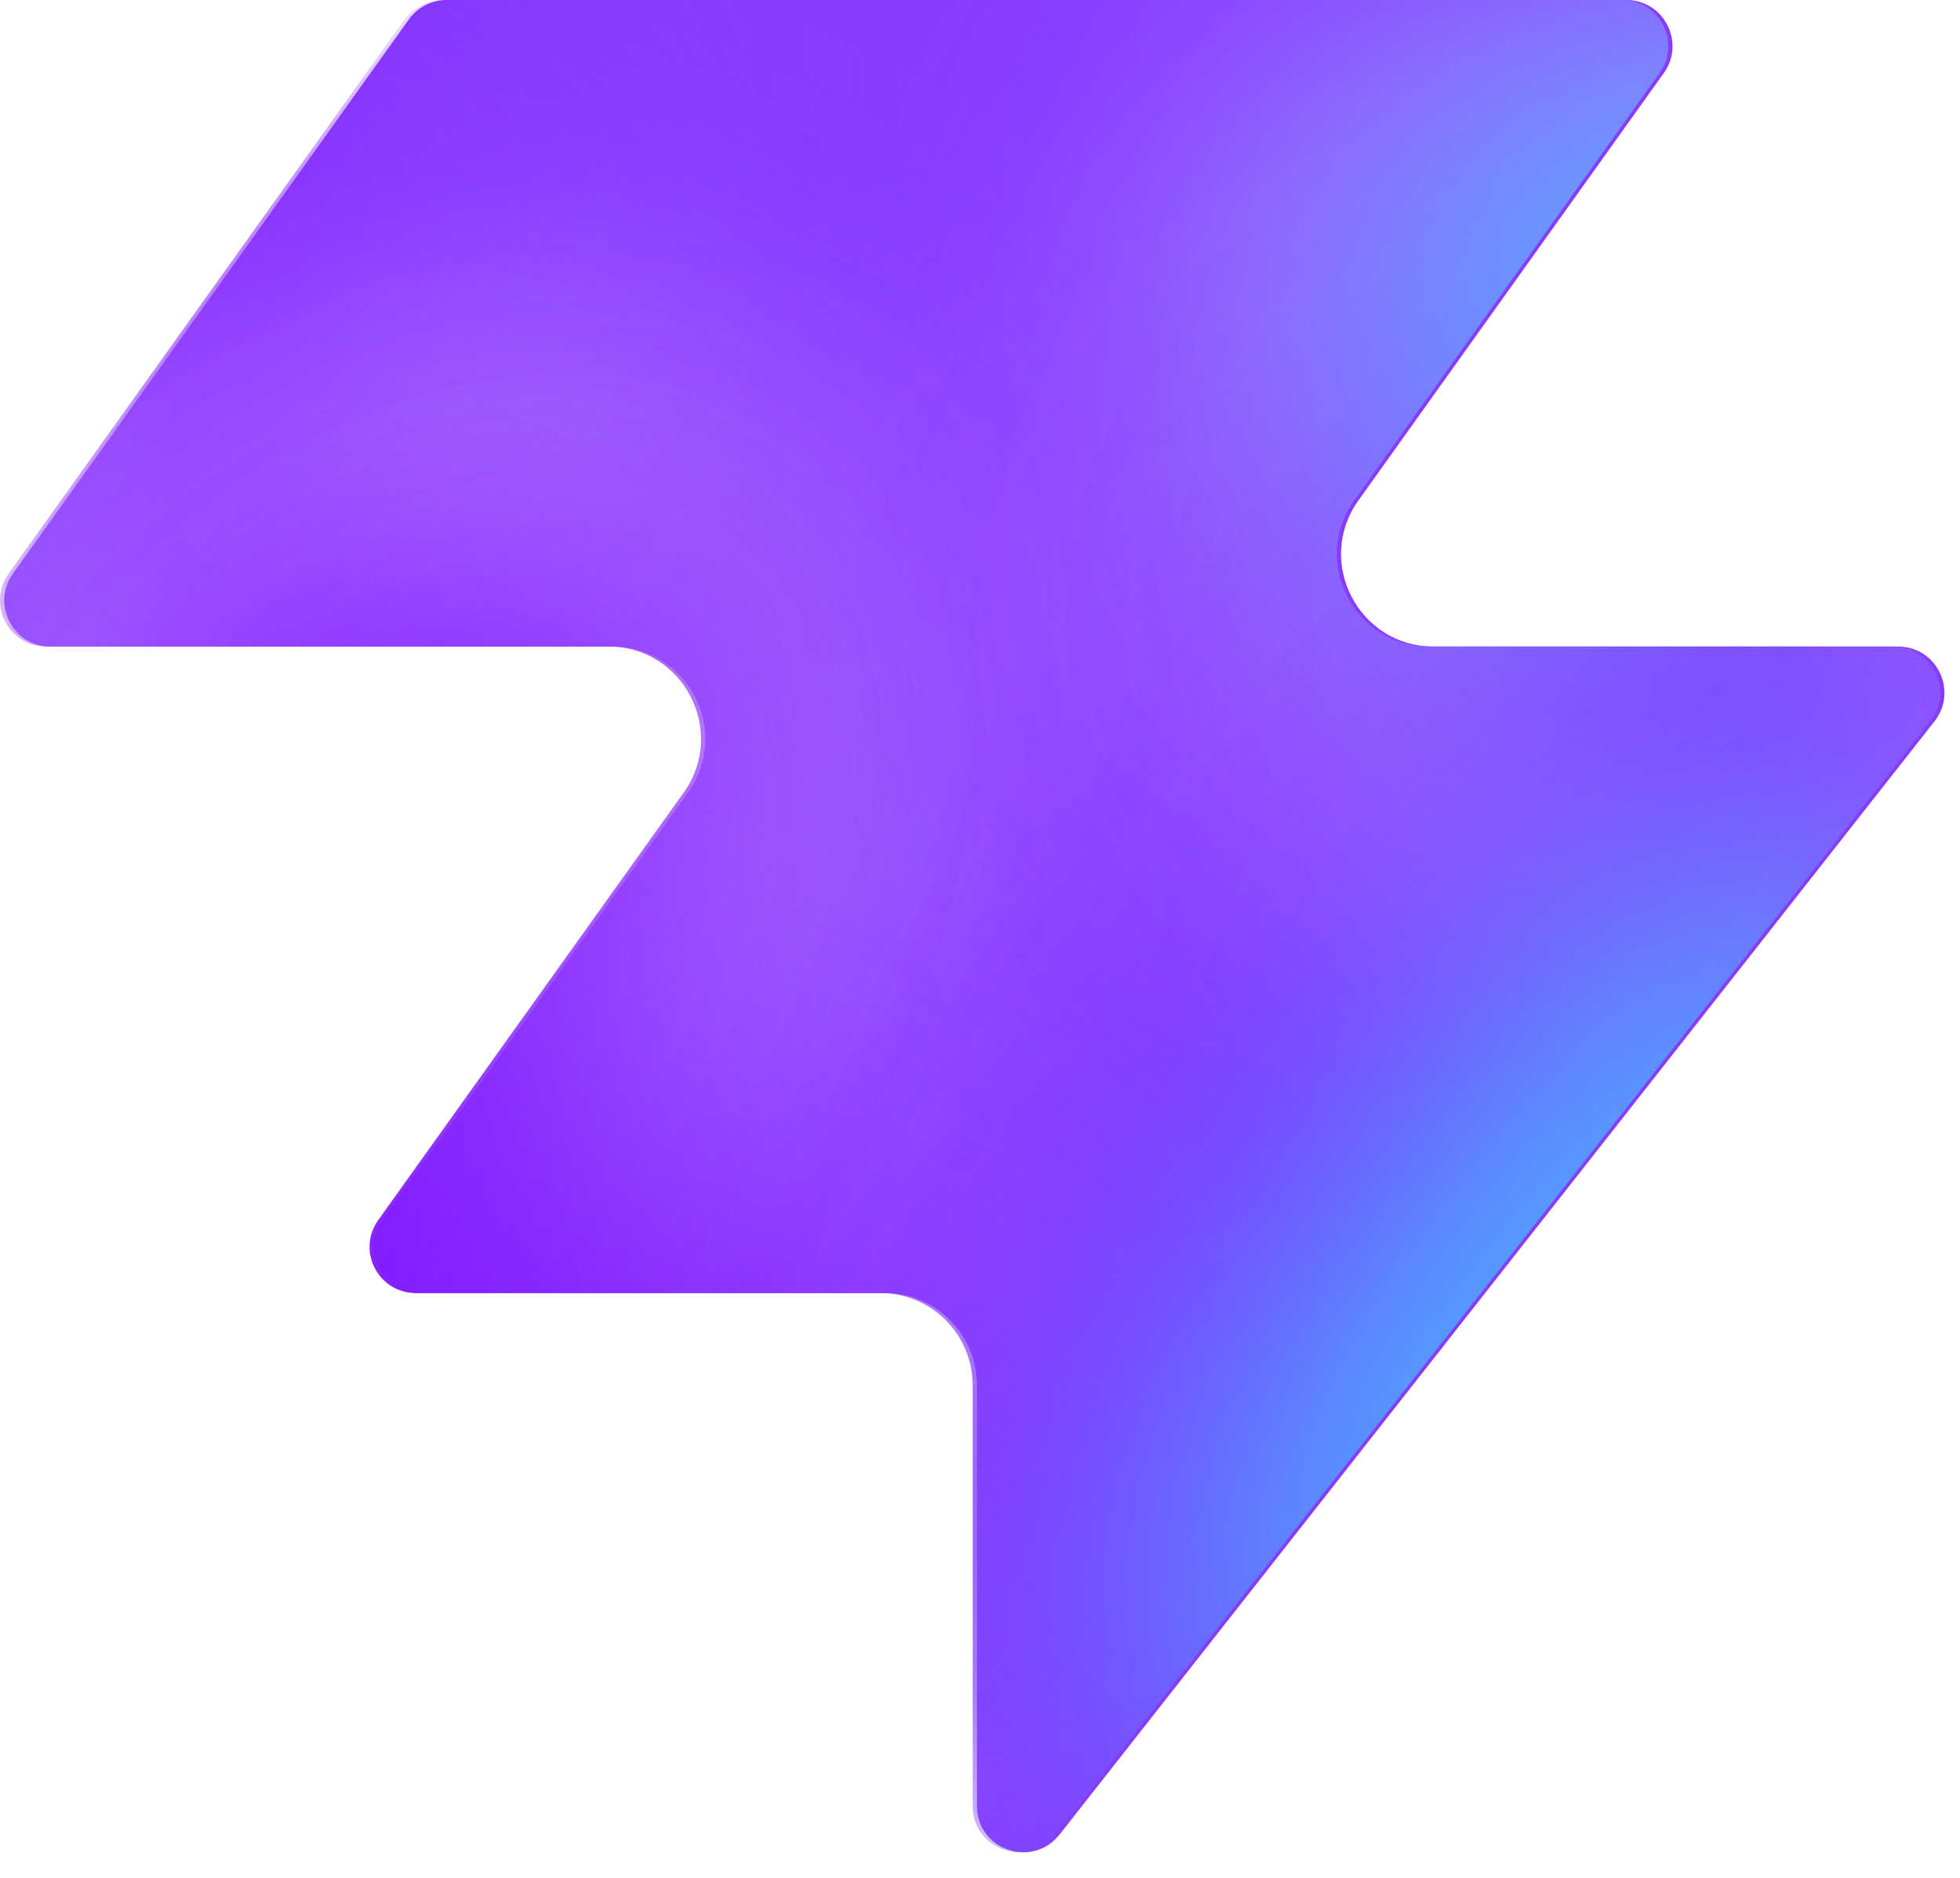
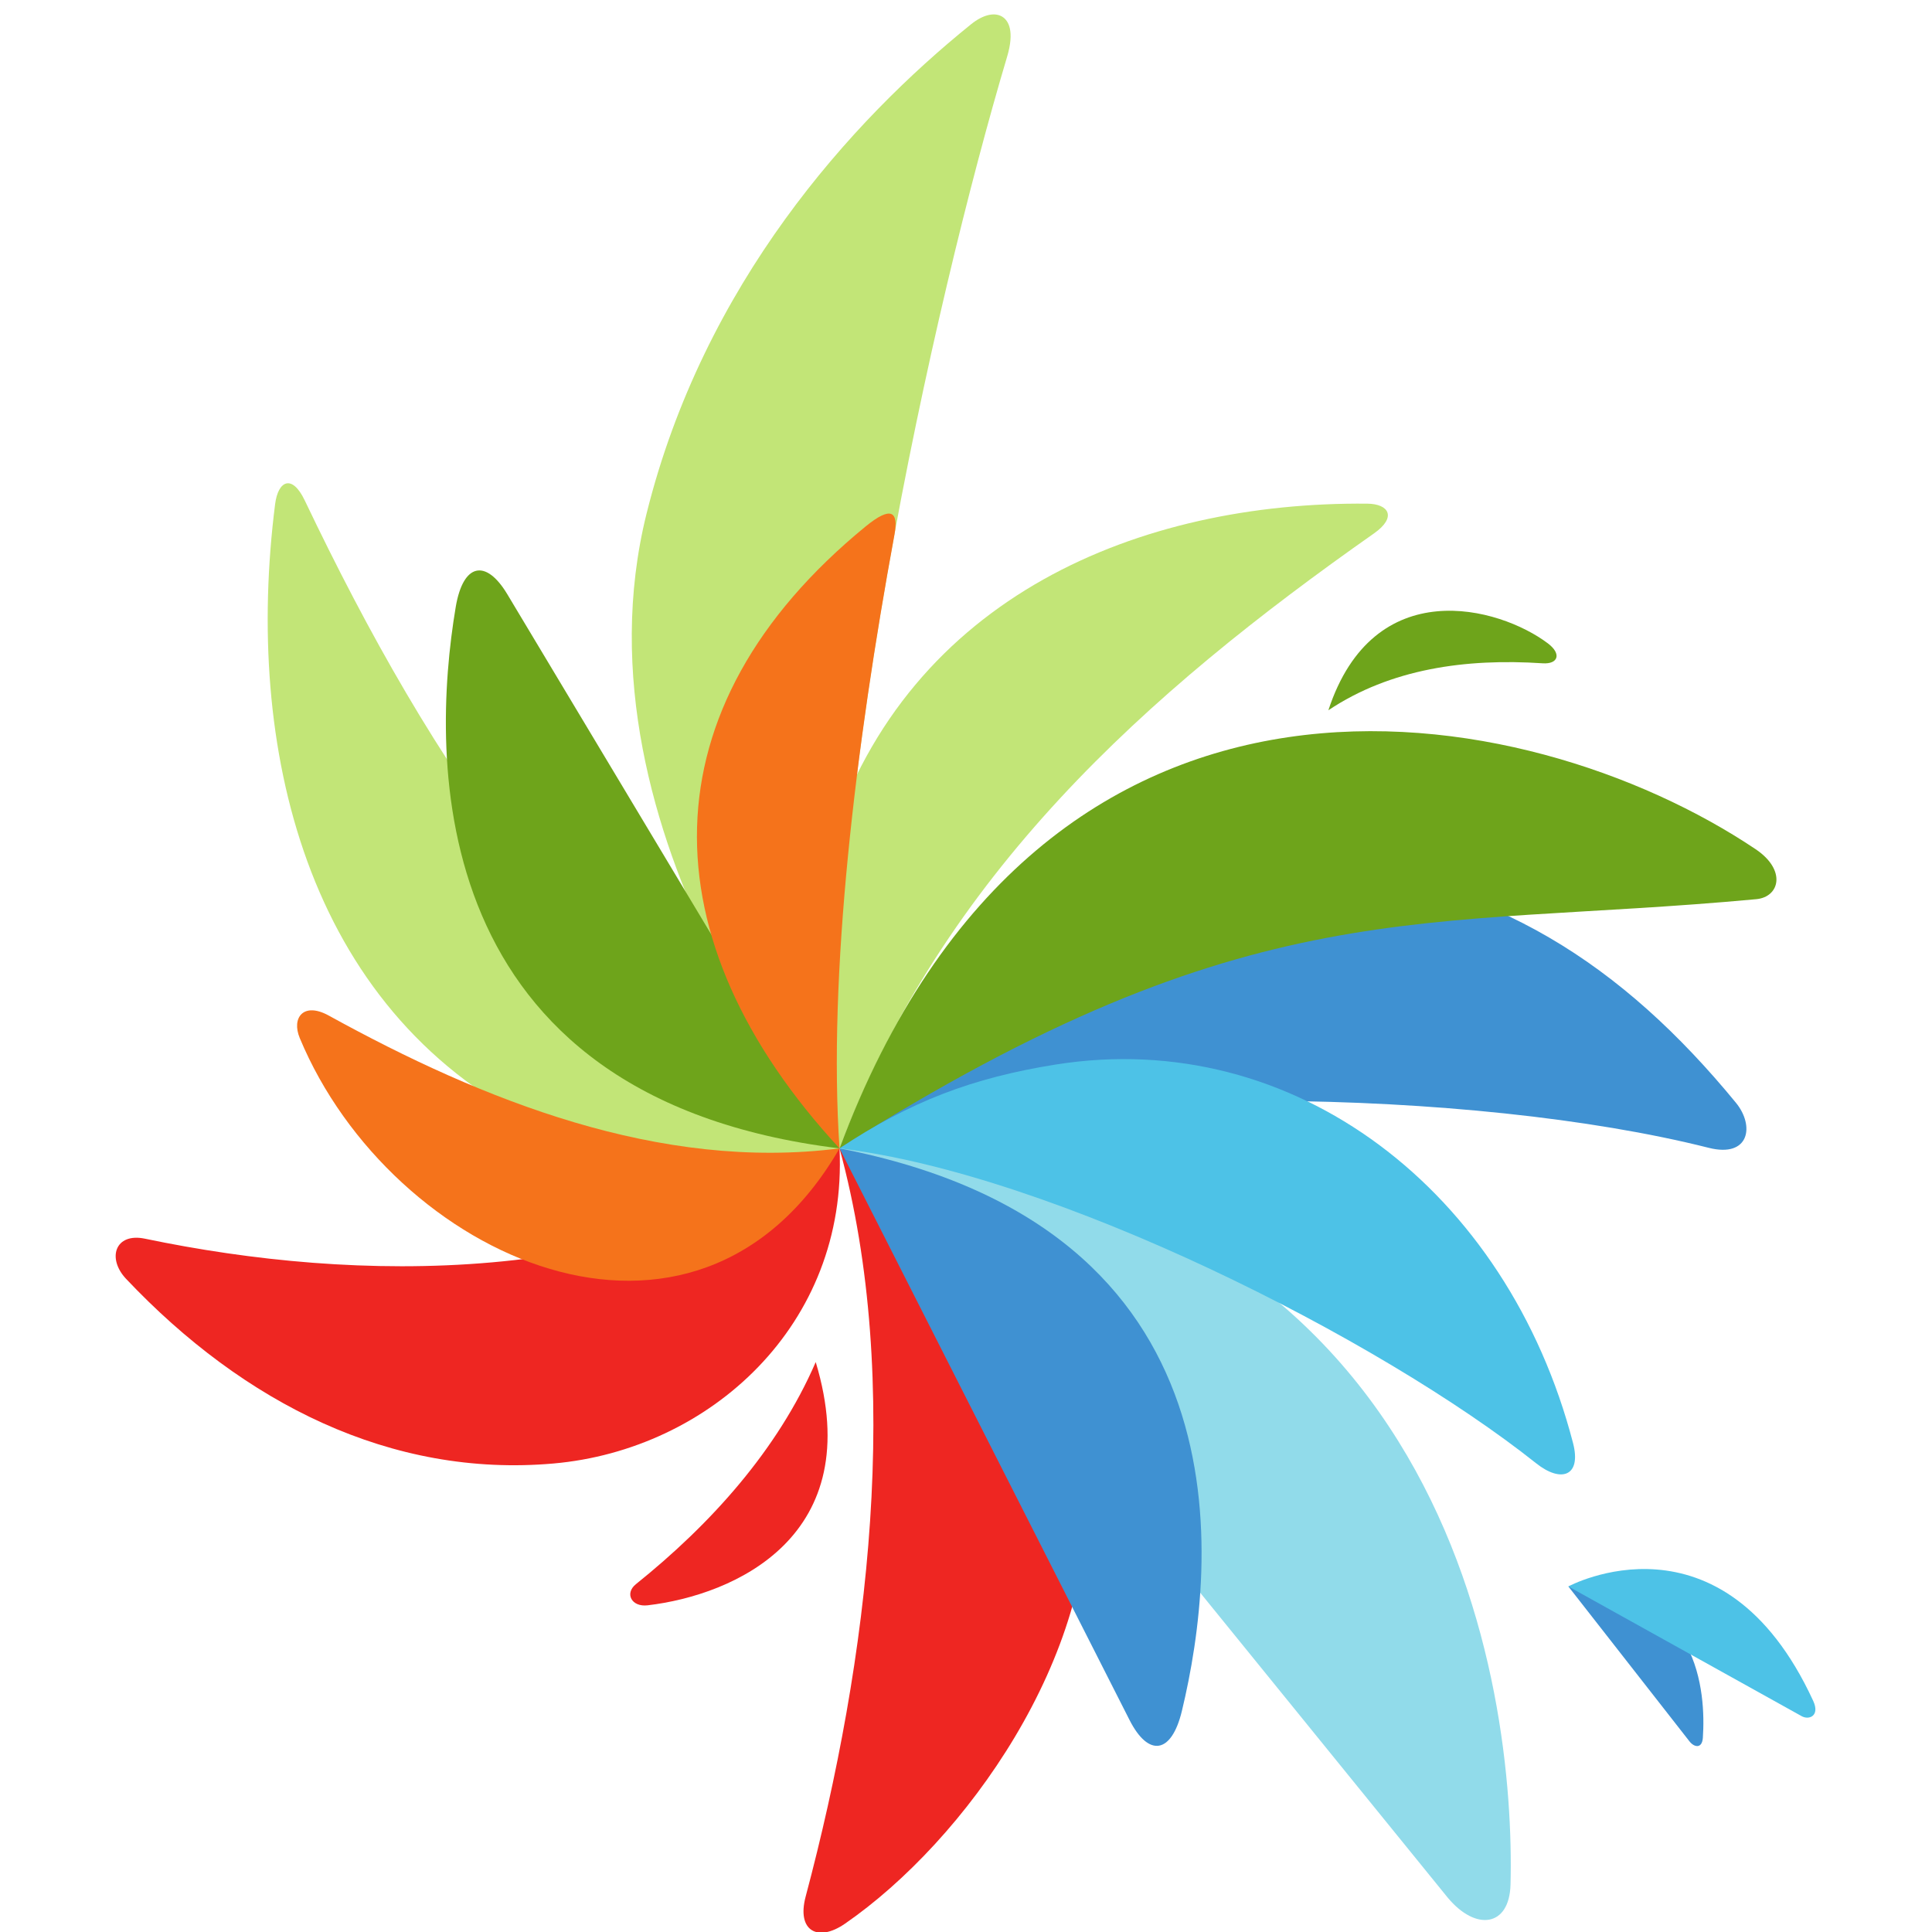
- <svg xmlns="http://www.w3.org/2000/svg" width="48" height="46" fill="none" viewBox="0 0 48 46">
-   <path fill="#863bff" d="M25.946 44.938c-.664.845-2.021.375-2.021-.698V33.937a2.26 2.26 0 0 0-2.262-2.262H10.287c-.92 0-1.456-1.04-.92-1.788l7.48-10.471c1.07-1.497 0-3.578-1.842-3.578H1.237c-.92 0-1.456-1.04-.92-1.788L10.013.474c.214-.297.556-.474.92-.474h28.894c.92 0 1.456 1.04.92 1.788l-7.48 10.471c-1.07 1.498 0 3.579 1.842 3.579h11.377c.943 0 1.473 1.088.89 1.83L25.947 44.94z" style="fill:#863bff;fill:color(display-p3 .525 .23 1);fill-opacity:1" />
-   <mask id="a" width="48" height="46" x="0" y="0" maskUnits="userSpaceOnUse" style="mask-type:alpha">
-     <path fill="#000" d="M25.842 44.938c-.664.844-2.021.375-2.021-.698V33.937a2.26 2.26 0 0 0-2.262-2.262H10.183c-.92 0-1.456-1.04-.92-1.788l7.48-10.471c1.07-1.498 0-3.579-1.842-3.579H1.133c-.92 0-1.456-1.04-.92-1.787L9.91.473c.214-.297.556-.474.92-.474h28.894c.92 0 1.456 1.04.92 1.788l-7.48 10.471c-1.07 1.498 0 3.578 1.842 3.578h11.377c.943 0 1.473 1.088.89 1.832L25.843 44.94z" style="fill:#000;fill-opacity:1" />
-   </mask>
-   <g mask="url(#a)">
-     <g filter="url(#b)">
-       <ellipse cx="5.508" cy="14.704" fill="#ede6ff" rx="5.508" ry="14.704" style="fill:#ede6ff;fill:color(display-p3 .927 .903 1);fill-opacity:1" transform="matrix(.00324 1 1 -.00324 -4.47 31.516)" />
-     </g>
-     <g filter="url(#c)">
-       <ellipse cx="10.399" cy="29.851" fill="#ede6ff" rx="10.399" ry="29.851" style="fill:#ede6ff;fill:color(display-p3 .927 .903 1);fill-opacity:1" transform="matrix(.00324 1 1 -.00324 -39.328 7.883)" />
-     </g>
-     <g filter="url(#d)">
-       <ellipse cx="5.508" cy="30.487" fill="#7e14ff" rx="5.508" ry="30.487" style="fill:#7e14ff;fill:color(display-p3 .492 .077 1);fill-opacity:1" transform="rotate(89.814 -25.913 -14.639)scale(1 -1)" />
-     </g>
-     <g filter="url(#e)">
-       <ellipse cx="5.508" cy="30.599" fill="#7e14ff" rx="5.508" ry="30.599" style="fill:#7e14ff;fill:color(display-p3 .492 .077 1);fill-opacity:1" transform="rotate(89.814 -32.644 -3.334)scale(1 -1)" />
-     </g>
-     <g filter="url(#f)">
-       <ellipse cx="5.508" cy="30.599" fill="#7e14ff" rx="5.508" ry="30.599" style="fill:#7e14ff;fill:color(display-p3 .492 .077 1);fill-opacity:1" transform="matrix(.00324 1 1 -.00324 -34.34 30.47)" />
-     </g>
-     <g filter="url(#g)">
-       <ellipse cx="14.072" cy="22.078" fill="#ede6ff" rx="14.072" ry="22.078" style="fill:#ede6ff;fill:color(display-p3 .927 .903 1);fill-opacity:1" transform="rotate(93.35 24.506 48.493)scale(-1 1)" />
-     </g>
-     <g filter="url(#h)">
-       <ellipse cx="3.47" cy="21.501" fill="#7e14ff" rx="3.47" ry="21.501" style="fill:#7e14ff;fill:color(display-p3 .492 .077 1);fill-opacity:1" transform="rotate(89.009 28.708 47.59)scale(-1 1)" />
-     </g>
-     <g filter="url(#i)">
-       <ellipse cx="3.47" cy="21.501" fill="#7e14ff" rx="3.47" ry="21.501" style="fill:#7e14ff;fill:color(display-p3 .492 .077 1);fill-opacity:1" transform="rotate(89.009 28.708 47.59)scale(-1 1)" />
-     </g>
-     <g filter="url(#j)">
-       <ellipse cx=".387" cy="8.972" fill="#7e14ff" rx="4.407" ry="29.108" style="fill:#7e14ff;fill:color(display-p3 .492 .077 1);fill-opacity:1" transform="rotate(39.51 .387 8.972)" />
-     </g>
-     <g filter="url(#k)">
-       <ellipse cx="47.523" cy="-6.092" fill="#7e14ff" rx="4.407" ry="29.108" style="fill:#7e14ff;fill:color(display-p3 .492 .077 1);fill-opacity:1" transform="rotate(37.892 47.523 -6.092)" />
-     </g>
-     <g filter="url(#l)">
-       <ellipse cx="41.412" cy="6.333" fill="#47bfff" rx="5.971" ry="9.665" style="fill:#47bfff;fill:color(display-p3 .28 .748 1);fill-opacity:1" transform="rotate(37.892 41.412 6.333)" />
-     </g>
-     <g filter="url(#m)">
-       <ellipse cx="-1.879" cy="38.332" fill="#7e14ff" rx="4.407" ry="29.108" style="fill:#7e14ff;fill:color(display-p3 .492 .077 1);fill-opacity:1" transform="rotate(37.892 -1.88 38.332)" />
-     </g>
-     <g filter="url(#n)">
-       <ellipse cx="-1.879" cy="38.332" fill="#7e14ff" rx="4.407" ry="29.108" style="fill:#7e14ff;fill:color(display-p3 .492 .077 1);fill-opacity:1" transform="rotate(37.892 -1.88 38.332)" />
-     </g>
-     <g filter="url(#o)">
-       <ellipse cx="35.651" cy="29.907" fill="#7e14ff" rx="4.407" ry="29.108" style="fill:#7e14ff;fill:color(display-p3 .492 .077 1);fill-opacity:1" transform="rotate(37.892 35.651 29.907)" />
-     </g>
-     <g filter="url(#p)">
-       <ellipse cx="38.418" cy="32.4" fill="#47bfff" rx="5.971" ry="15.297" style="fill:#47bfff;fill:color(display-p3 .28 .748 1);fill-opacity:1" transform="rotate(37.892 38.418 32.4)" />
+ <svg xmlns="http://www.w3.org/2000/svg" id="svg2" version="1.1" viewBox="94 -1 134 134">
+   <defs id="defs4">
+     <clipPath clipPathUnits="userSpaceOnUse" id="clipPath17-7">
+       <path d="m 0,283.465 283.465,0 L 283.465,0 0,0 0,283.465 z" id="path19-6" />
+     </clipPath>
+     <clipPath id="clipPath3483-2" clipPathUnits="userSpaceOnUse">
+       <path id="path3485-9" d="m 0,283.465 283.465,0 L 283.465,0 0,0 0,283.465 z" />
+     </clipPath>
+     <clipPath id="clipPath188-2" clipPathUnits="userSpaceOnUse">
+       <path id="path190-7-5" d="m 265.421,810.163 173.316,0 0,127.315 -173.316,0 0,-127.315 z" />
+     </clipPath>
+     <clipPath id="clipPath3483-2-1" clipPathUnits="userSpaceOnUse">
+       <path id="path3485-9-7" d="m 0,283.465 283.465,0 L 283.465,0 0,0 0,283.465 z" />
+     </clipPath>
+   </defs>
+   <g id="layer1" transform="translate(-214.0632,-438.3666)">
+     <g style="fill:#ff0000" transform="matrix(0.1787723,0,0,-0.1787723,346.7811,398.7576)" id="g26-4-9" />
+     <g transform="matrix(0.1787723,0,0,-0.1787723,361.1841,405.9155)" id="g30-5-1" />
+     <g transform="matrix(0.1787723,0,0,-0.1787723,365.6616,393.52)" id="g38-1-5" />
+     <g transform="matrix(0.1787723,0,0,-0.1787723,362.233,393.5851)" id="g42-2-2" />
+     <g transform="matrix(0.1787723,0,0,-0.1787723,359.0537,397.2969)" id="g46-6-6" />
+     <g id="g3477-4" transform="matrix(0.6103349,0,0,-0.6103349,349.2993,568.5503)">
+       <g transform="matrix(1.422493,0,0,1.422493,-243.0334,-112.3487)" id="g3479-4">
+         <g id="g3481-4" clip-path="url(#clipPath3483-2-1)">
+           <g id="g3487-4" transform="translate(48.4229,93.1416)">
+             </g>
+           <g id="g3491-2" transform="translate(62.9824,108.9277)">
+             </g>
+           <g id="g3495-3" transform="translate(29.292,58.8857)">
+             </g>
+           <g id="g3499-7" transform="translate(70.2959,71.6563)">
+             </g>
+           <g id="g3503-8" transform="translate(113.1587,69.5225)">
+             </g>
+           <g id="g3507-3" transform="translate(144.627,70.6836)">
+             </g>
+           <g id="g3511-3" transform="translate(166.332,98.9863)">
+             </g>
+           <g id="g3515-2" transform="translate(200.9238,228.1362)">
+             <path d="m 0,0 c -9.594,-7.741 -21.356,-20.743 -25.918,-39.089 -6.392,-25.711 15.233,-50.665 15.416,-50.71 -1.757,26.127 7.542,67.609 13.384,87.197 0.623,2.087 0.085,2.87 -0.304,3.156 C 1.961,1.008 0.995,0.803 0,0" style="fill:#c2e577;fill-opacity:1;fill-rule:evenodd;stroke:none" id="path3517-5" />
+           </g>
+           <g id="g3519-2" transform="translate(233.1211,187.4678)">
+             <path d="m 0,0 c -18.253,-12.821 -34.397,-27.248 -42.699,-49.131 -4.207,7.124 -3.213,16.886 -0.77,24.494 6.328,19.687 24.823,27.18 42.933,27.012 C 1.186,2.358 1.846,1.298 0,0" style="fill:#c2e577;fill-opacity:1;fill-rule:evenodd;stroke:none" id="path3521-0" />
+           </g>
+           <g id="g3523-3" transform="translate(190.4219,138.3369)">
+             <path d="m 0,0 c 17.995,5.307 50.573,4.803 69.44,0.045 3.246,-0.818 3.689,1.749 2.172,3.6 C 62.592,14.636 52.178,21.515 37.538,22.692 20.123,24.092 8.828,12.923 0,0" style="fill:#3f91d2;fill-opacity:1;fill-rule:evenodd;stroke:none" id="path3525-7" />
+           </g>
+           <g id="g3527-2" transform="translate(174.1572,103.5254)">
+             <path d="M 0,0 C 5.947,4.771 11.303,10.681 14.363,17.74 18.555,3.835 7.884,-0.872 0.935,-1.691 -0.355,-1.843 -0.92,-0.738 0,0" style="fill:#ee2622;fill-opacity:1;fill-rule:evenodd;stroke:none" id="path3529-9" />
+           </g>
+           <g id="g3531-7" transform="translate(190.4219,138.3369)">
+             <path d="m 0,0 c 5.084,-18.62 2.327,-40.852 -2.707,-59.774 -0.726,-2.731 0.959,-3.67 3.14,-2.164 9.61,6.631 20.147,21.416 19.365,35.289 C 18.955,-11.76 12.766,-3.259 0,0" style="fill:#ee2622;fill-opacity:1;fill-rule:evenodd;stroke:none" id="path3533-5" />
+           </g>
+           <g id="g3535-3" transform="translate(248.6455,103.3428)">
+             <path d="m 0,0 9.672,-12.371 c 0.384,-0.495 1.011,-0.612 1.074,0.28 C 10.985,-8.57 10.539,0.163 0,0" style="fill:#3f91d2;fill-opacity:1;fill-rule:evenodd;stroke:none" id="path3537-4" />
+           </g>
+           <g id="g3539-3" transform="translate(267.2949,92.9727)">
+             <path d="m 0,0 -18.649,10.37 c 0,0 12.276,6.651 19.559,-9.139 C 1.465,0.031 0.587,-0.32 0,0" style="fill:#4dc2e7;fill-opacity:1;fill-rule:evenodd;stroke:none" id="path3541-2" />
+           </g>
+           <g id="g3543-1" transform="translate(190.4219,138.3369)">
+             <path d="m 0,0 48.578,-59.844 c 2.25,-2.715 4.937,-2.347 5.026,1.027 C 54,-43.431 49.006,-2.367 0,0" style="fill:#91dbea;fill-opacity:1;fill-rule:evenodd;stroke:none" id="path3545-1" />
+           </g>
+           <g id="g3547-3" transform="translate(190.4219,138.3369)">
+             <path d="m 0,0 23.172,-45.674 c 1.506,-2.959 3.345,-2.73 4.178,0.729 C 30.198,-33.114 32.864,-6.369 0,0" style="fill:#3f91d2;fill-opacity:1;fill-rule:evenodd;stroke:none" id="path3549-2" />
+           </g>
+           <g id="g3551-5" transform="translate(246.5967,177.0894)">
+             <path d="M 0,0 C -6.142,0.408 -12.164,-0.438 -17.122,-3.751 -13.507,7.266 -3.474,4.524 0.412,1.593 1.532,0.749 1.231,-0.082 0,0" style="fill:#6ea41b;fill-opacity:1;fill-rule:evenodd;stroke:none" id="path3553-3" />
+           </g>
+           <g id="g3555-5" transform="translate(263.6611,158.2461)">
+             <path d="M 0,0 C -26.885,-2.502 -40.326,0.881 -73.239,-19.909 -57.042,23.573 -18.298,16.234 -0.06,3.996 2.433,2.325 1.862,0.173 0,0" style="fill:#6ea41b;fill-opacity:1;fill-rule:evenodd;stroke:none" id="path3557-1" />
+           </g>
+           <g id="g3559-2" transform="translate(246.082,113.1738)">
+             <path d="m 0,0 c -12.498,9.936 -38.446,23.104 -55.66,25.163 5.633,3.747 10.648,5.646 17.27,6.699 C -19.318,34.895 -2.304,21.763 2.937,1.63 3.631,-1.039 1.982,-1.576 0,0" style="fill:#4dc2e7;fill-opacity:1;fill-rule:evenodd;stroke:none" id="path3561-2" />
+           </g>
+           <g id="g3563-2" transform="translate(147.7012,190.0986)">
+             <path d="M 0,0 C 10.104,-21.178 22.557,-40.133 42.721,-51.762 35.277,-55.403 25.423,-53.329 18.357,-49.761 0.074,-40.529 -4.836,-19.728 -2.368,-0.286 -2.134,1.564 -1.023,2.145 0,0" style="fill:#c2e577;fill-opacity:1;fill-rule:evenodd;stroke:none" id="path3565-6" />
+           </g>
+           <g id="g3567-4" transform="translate(190.4219,138.3369)">
+             <path d="m 0,0 c -16.931,-11.14 -38.616,-10.735 -55.492,-7.213 -2.385,0.498 -3.048,-1.575 -1.499,-3.214 9.393,-9.932 21.163,-15.889 34.141,-14.746 C -10.399,-24.076 0.675,-14.116 0,0" style="fill:#ee2622;fill-opacity:1;fill-rule:evenodd;stroke:none" id="path3569-0" />
+           </g>
+           <g id="g3571-7" transform="translate(190.4219,138.3369)">
+             <path d="m 0,0 -26.538,44.266 c -1.709,2.852 -3.533,2.496 -4.124,-1.021 C -32.682,31.218 -33.303,4.069 0,0" style="fill:#6ea41b;fill-opacity:1;fill-rule:evenodd;stroke:none" id="path3573-0" />
+           </g>
+           <g id="g3575-3" transform="translate(192.5,188.0166)">
+             <path d="m 0,0 c -17.675,-14.478 -17.522,-32.974 -2.078,-49.68 -0.934,13.865 1.271,32.088 4.387,49.02 C 2.649,1.187 2.064,1.691 0,0" style="fill:#f5731b;fill-opacity:1;fill-rule:evenodd;stroke:none" id="path3577-4" />
+           </g>
+           <g id="g3579-0" transform="translate(190.4219,138.3369)">
+             <path d="m 0,0 c -14.352,-1.838 -28.533,3.849 -40.802,10.61 -2.027,1.118 -2.992,-0.179 -2.321,-1.791 C -35.825,-8.737 -11.503,-19.879 0,0" style="fill:#f5731b;fill-opacity:1;fill-rule:evenodd;stroke:none" id="path3581-0" />
+           </g>
+         </g>
+       </g>
    </g>
  </g>
-   <defs>
-     <filter id="b" width="60.045" height="41.654" x="-19.77" y="16.149" color-interpolation-filters="sRGB" filterUnits="userSpaceOnUse">
-       <feFlood flood-opacity="0" result="BackgroundImageFix" />
-       <feBlend in="SourceGraphic" in2="BackgroundImageFix" result="shape" />
-       <feGaussianBlur result="effect1_foregroundBlur_2002_17158" stdDeviation="7.659" />
-     </filter>
-     <filter id="c" width="90.34" height="51.437" x="-54.613" y="-7.533" color-interpolation-filters="sRGB" filterUnits="userSpaceOnUse">
-       <feFlood flood-opacity="0" result="BackgroundImageFix" />
-       <feBlend in="SourceGraphic" in2="BackgroundImageFix" result="shape" />
-       <feGaussianBlur result="effect1_foregroundBlur_2002_17158" stdDeviation="7.659" />
-     </filter>
-     <filter id="d" width="79.355" height="29.4" x="-49.64" y="2.03" color-interpolation-filters="sRGB" filterUnits="userSpaceOnUse">
-       <feFlood flood-opacity="0" result="BackgroundImageFix" />
-       <feBlend in="SourceGraphic" in2="BackgroundImageFix" result="shape" />
-       <feGaussianBlur result="effect1_foregroundBlur_2002_17158" stdDeviation="4.596" />
-     </filter>
-     <filter id="e" width="79.579" height="29.4" x="-45.045" y="20.029" color-interpolation-filters="sRGB" filterUnits="userSpaceOnUse">
-       <feFlood flood-opacity="0" result="BackgroundImageFix" />
-       <feBlend in="SourceGraphic" in2="BackgroundImageFix" result="shape" />
-       <feGaussianBlur result="effect1_foregroundBlur_2002_17158" stdDeviation="4.596" />
-     </filter>
-     <filter id="f" width="79.579" height="29.4" x="-43.513" y="21.178" color-interpolation-filters="sRGB" filterUnits="userSpaceOnUse">
-       <feFlood flood-opacity="0" result="BackgroundImageFix" />
-       <feBlend in="SourceGraphic" in2="BackgroundImageFix" result="shape" />
-       <feGaussianBlur result="effect1_foregroundBlur_2002_17158" stdDeviation="4.596" />
-     </filter>
-     <filter id="g" width="74.749" height="58.852" x="15.756" y="-17.901" color-interpolation-filters="sRGB" filterUnits="userSpaceOnUse">
-       <feFlood flood-opacity="0" result="BackgroundImageFix" />
-       <feBlend in="SourceGraphic" in2="BackgroundImageFix" result="shape" />
-       <feGaussianBlur result="effect1_foregroundBlur_2002_17158" stdDeviation="7.659" />
-     </filter>
-     <filter id="h" width="61.377" height="25.362" x="23.548" y="2.284" color-interpolation-filters="sRGB" filterUnits="userSpaceOnUse">
-       <feFlood flood-opacity="0" result="BackgroundImageFix" />
-       <feBlend in="SourceGraphic" in2="BackgroundImageFix" result="shape" />
-       <feGaussianBlur result="effect1_foregroundBlur_2002_17158" stdDeviation="4.596" />
-     </filter>
-     <filter id="i" width="61.377" height="25.362" x="23.548" y="2.284" color-interpolation-filters="sRGB" filterUnits="userSpaceOnUse">
-       <feFlood flood-opacity="0" result="BackgroundImageFix" />
-       <feBlend in="SourceGraphic" in2="BackgroundImageFix" result="shape" />
-       <feGaussianBlur result="effect1_foregroundBlur_2002_17158" stdDeviation="4.596" />
-     </filter>
-     <filter id="j" width="56.045" height="63.649" x="-27.636" y="-22.853" color-interpolation-filters="sRGB" filterUnits="userSpaceOnUse">
-       <feFlood flood-opacity="0" result="BackgroundImageFix" />
-       <feBlend in="SourceGraphic" in2="BackgroundImageFix" result="shape" />
-       <feGaussianBlur result="effect1_foregroundBlur_2002_17158" stdDeviation="4.596" />
-     </filter>
-     <filter id="k" width="54.814" height="64.646" x="20.116" y="-38.415" color-interpolation-filters="sRGB" filterUnits="userSpaceOnUse">
-       <feFlood flood-opacity="0" result="BackgroundImageFix" />
-       <feBlend in="SourceGraphic" in2="BackgroundImageFix" result="shape" />
-       <feGaussianBlur result="effect1_foregroundBlur_2002_17158" stdDeviation="4.596" />
-     </filter>
-     <filter id="l" width="33.541" height="35.313" x="24.641" y="-11.323" color-interpolation-filters="sRGB" filterUnits="userSpaceOnUse">
-       <feFlood flood-opacity="0" result="BackgroundImageFix" />
-       <feBlend in="SourceGraphic" in2="BackgroundImageFix" result="shape" />
-       <feGaussianBlur result="effect1_foregroundBlur_2002_17158" stdDeviation="4.596" />
-     </filter>
-     <filter id="m" width="54.814" height="64.646" x="-29.286" y="6.009" color-interpolation-filters="sRGB" filterUnits="userSpaceOnUse">
-       <feFlood flood-opacity="0" result="BackgroundImageFix" />
-       <feBlend in="SourceGraphic" in2="BackgroundImageFix" result="shape" />
-       <feGaussianBlur result="effect1_foregroundBlur_2002_17158" stdDeviation="4.596" />
-     </filter>
-     <filter id="n" width="54.814" height="64.646" x="-29.286" y="6.009" color-interpolation-filters="sRGB" filterUnits="userSpaceOnUse">
-       <feFlood flood-opacity="0" result="BackgroundImageFix" />
-       <feBlend in="SourceGraphic" in2="BackgroundImageFix" result="shape" />
-       <feGaussianBlur result="effect1_foregroundBlur_2002_17158" stdDeviation="4.596" />
-     </filter>
-     <filter id="o" width="54.814" height="64.646" x="8.244" y="-2.416" color-interpolation-filters="sRGB" filterUnits="userSpaceOnUse">
-       <feFlood flood-opacity="0" result="BackgroundImageFix" />
-       <feBlend in="SourceGraphic" in2="BackgroundImageFix" result="shape" />
-       <feGaussianBlur result="effect1_foregroundBlur_2002_17158" stdDeviation="4.596" />
-     </filter>
-     <filter id="p" width="39.409" height="43.623" x="18.713" y="10.588" color-interpolation-filters="sRGB" filterUnits="userSpaceOnUse">
-       <feFlood flood-opacity="0" result="BackgroundImageFix" />
-       <feBlend in="SourceGraphic" in2="BackgroundImageFix" result="shape" />
-       <feGaussianBlur result="effect1_foregroundBlur_2002_17158" stdDeviation="4.596" />
-     </filter>
-   </defs>
</svg>
